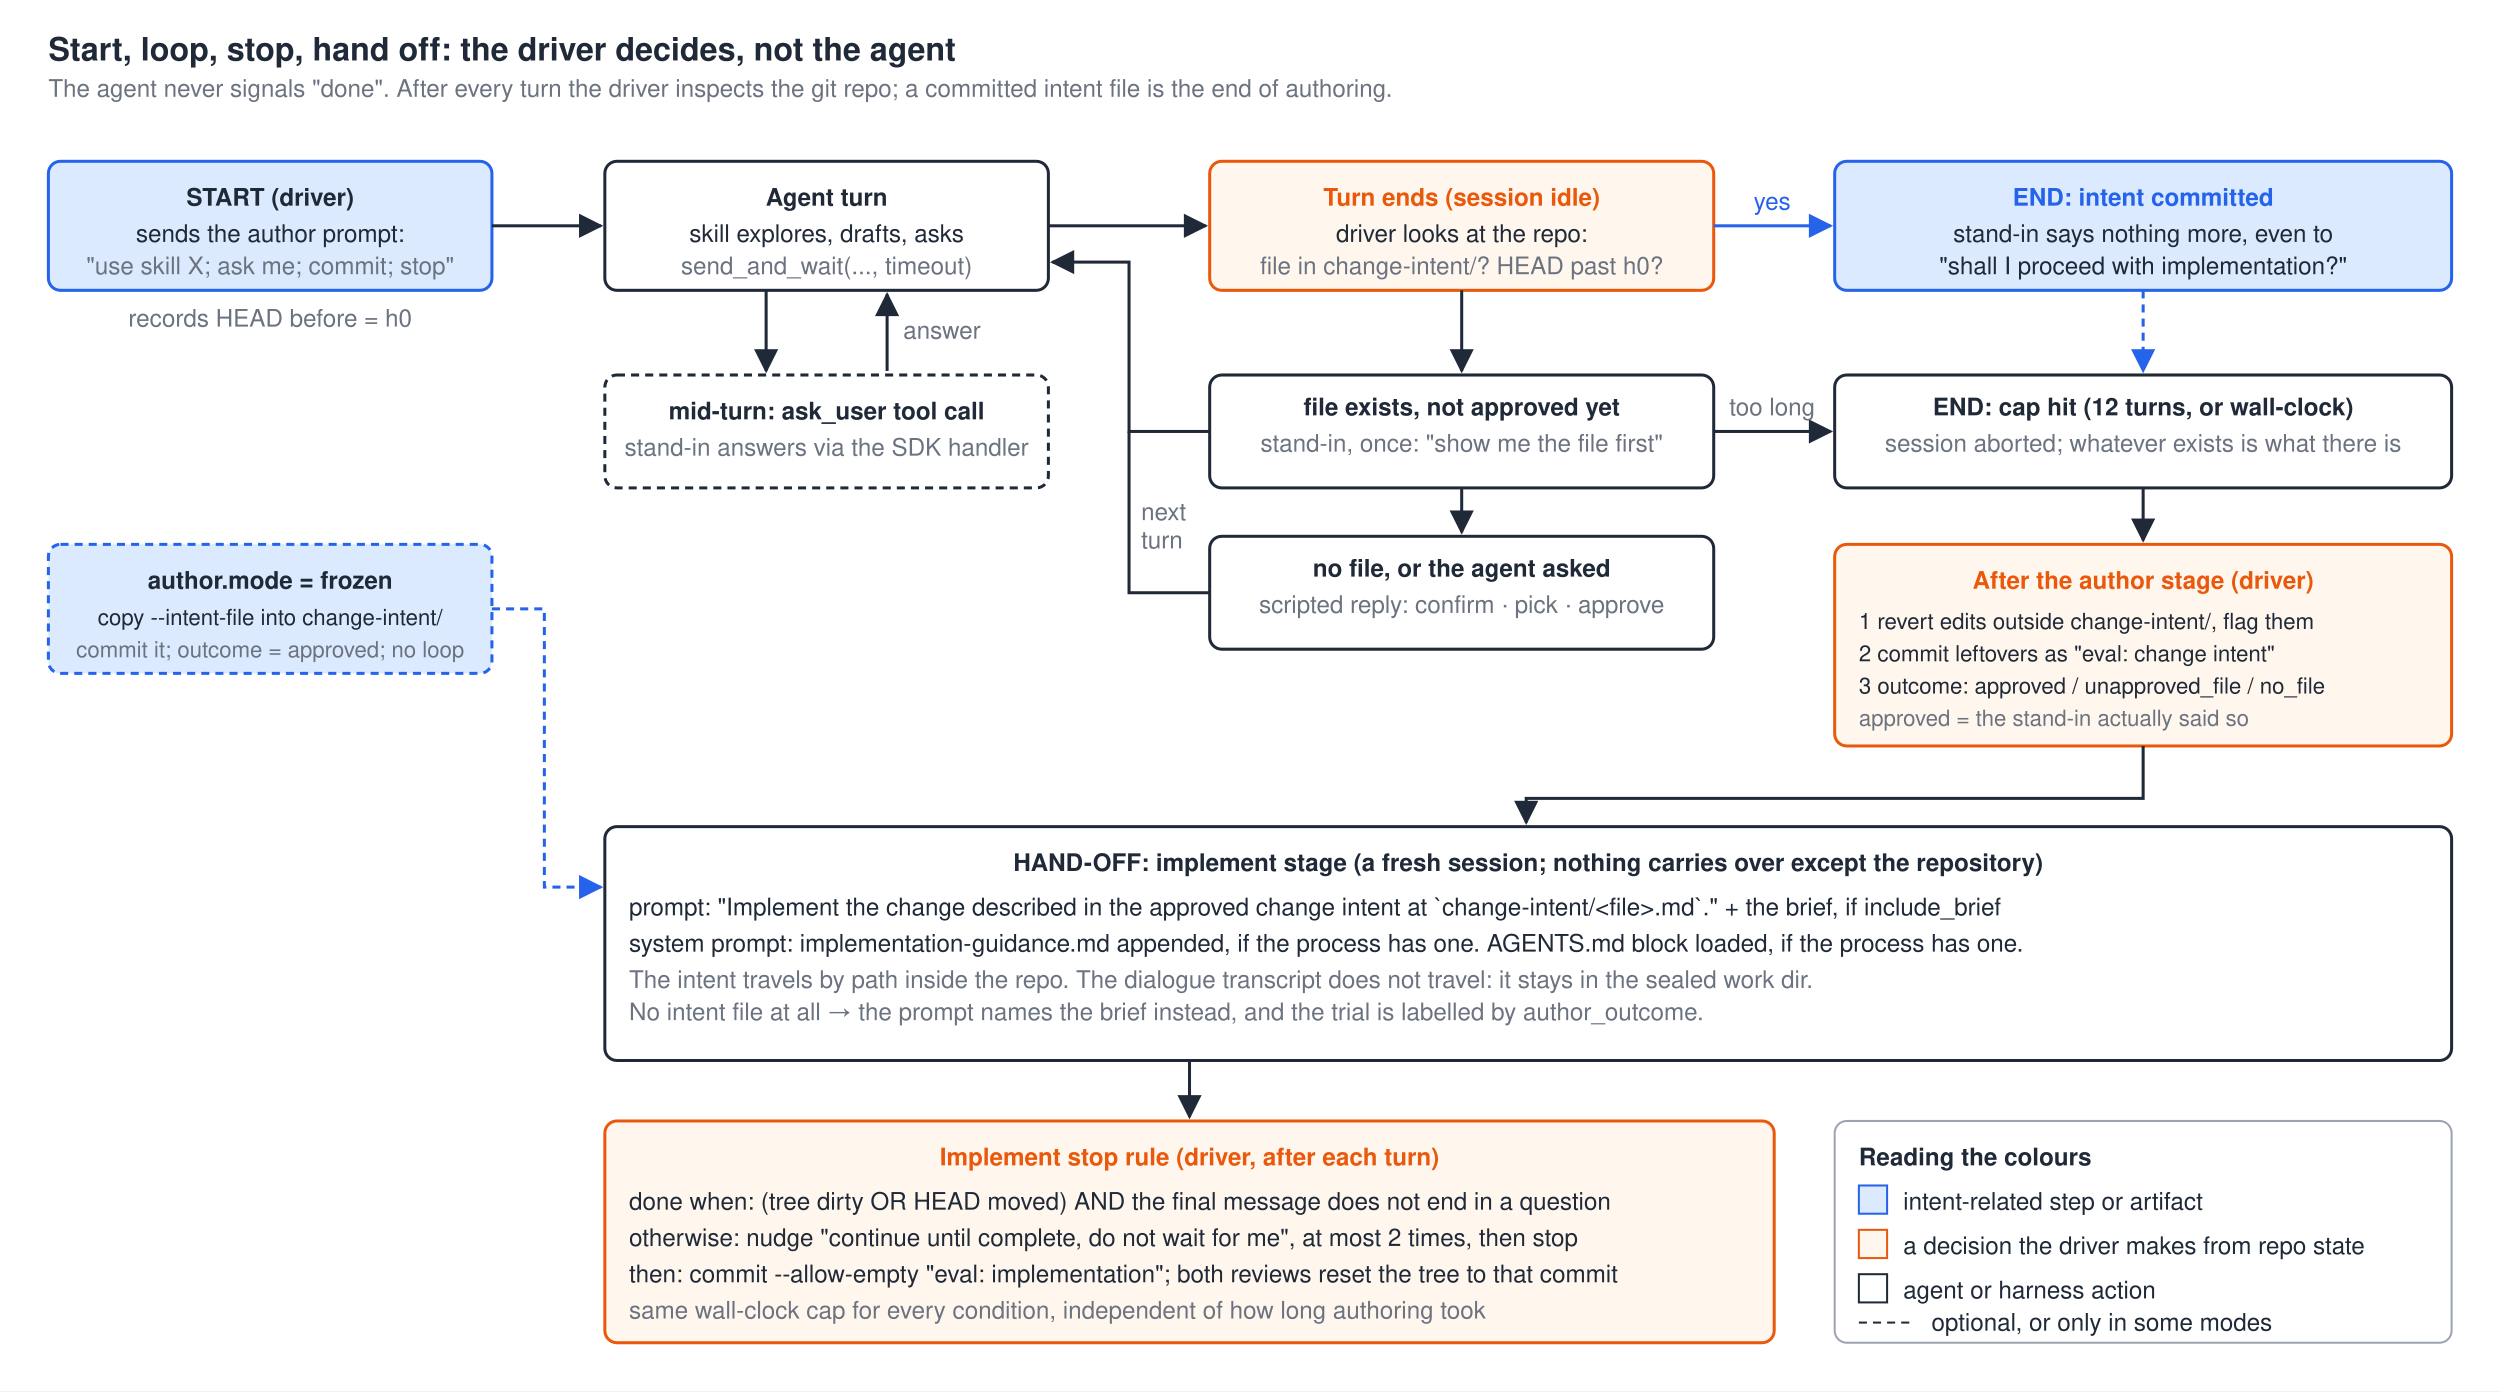
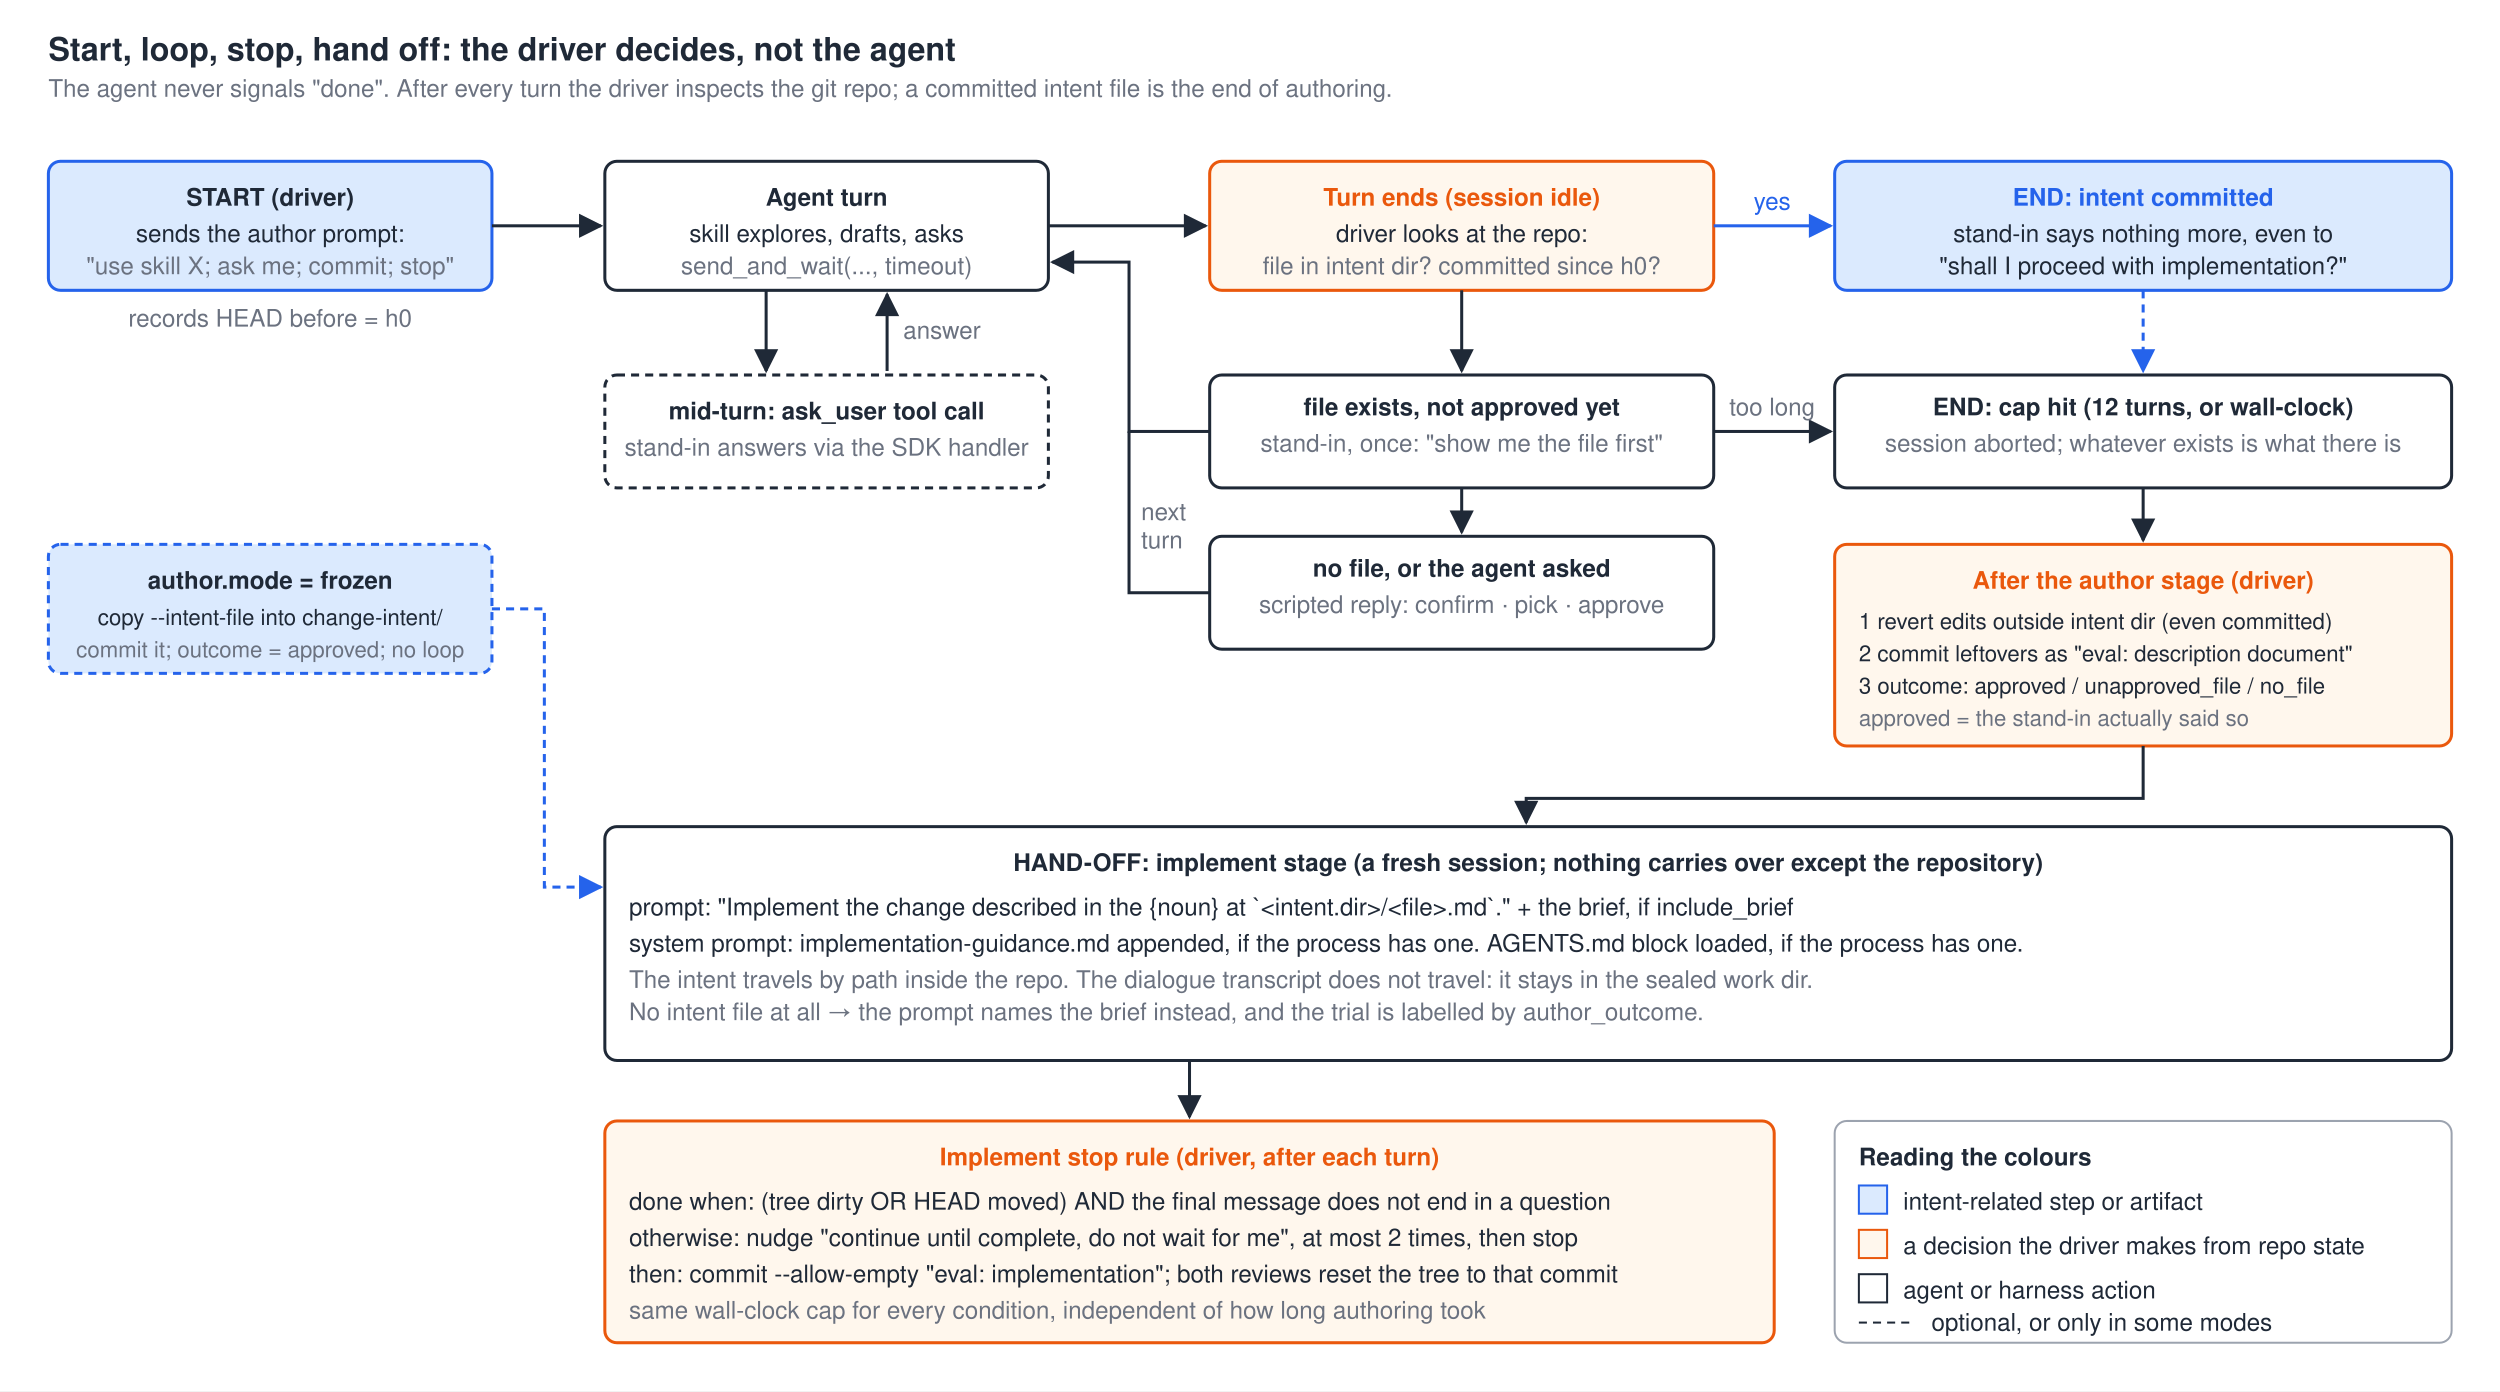
<svg xmlns="http://www.w3.org/2000/svg" viewBox="0 0 1240 690" width="1240" height="690" role="img" aria-label="How the author stage starts, loops with the stand-in, decides it is finished, and hands the committed intent to the implement stage, which has its own stopping rule.">
  <defs>
    <marker id="arrow" viewBox="0 0 10 10" refX="9" refY="5" markerWidth="8" markerHeight="8" orient="auto-start-reverse">
      <path d="M0,0 L10,5 L0,10 z" fill="#1f2937" />
    </marker>
    <marker id="arrow-blue" viewBox="0 0 10 10" refX="9" refY="5" markerWidth="8" markerHeight="8" orient="auto-start-reverse">
      <path d="M0,0 L10,5 L0,10 z" fill="#2563eb" />
    </marker>
  </defs>
  <rect width="1240" height="690" fill="#ffffff" />
  <g font-family="ui-sans-serif, system-ui, Helvetica, Arial" font-size="12" fill="#1f2937">
    <text x="24" y="30" font-size="16" font-weight="600">Start, loop, stop, hand off: the driver decides, not the agent</text>
    <text x="24" y="48" fill="#6b7280">The agent never signals "done". After every turn the driver inspects the git repo; a committed intent file is the end of authoring.</text>
    <rect x="24" y="80" width="220" height="64" rx="6" fill="#dbeafe" stroke="#2563eb" stroke-width="1.5" />
    <text x="134" y="102" text-anchor="middle" font-weight="600">START (driver)</text>
    <text x="134" y="120" text-anchor="middle">sends the author prompt:</text>
    <text x="134" y="136" text-anchor="middle" fill="#6b7280">"use skill X; ask me; commit; stop"</text>
    <text x="134" y="162" text-anchor="middle" fill="#6b7280">records HEAD before = h0</text>
    <rect x="300" y="80" width="220" height="64" rx="6" fill="#ffffff" stroke="#1f2937" stroke-width="1.5" />
    <text x="410" y="102" text-anchor="middle" font-weight="600">Agent turn</text>
    <text x="410" y="120" text-anchor="middle">skill explores, drafts, asks</text>
    <text x="410" y="136" text-anchor="middle" fill="#6b7280">send_and_wait(..., timeout)</text>
    <line x1="244" y1="112" x2="298" y2="112" stroke="#1f2937" stroke-width="1.5" marker-end="url(#arrow)" />
    <rect x="300" y="186" width="220" height="56" rx="6" fill="#ffffff" stroke="#1f2937" stroke-width="1.5" stroke-dasharray="4 3" />
    <text x="410" y="208" text-anchor="middle" font-weight="600">mid-turn: ask_user tool call</text>
    <text x="410" y="226" text-anchor="middle" fill="#6b7280">stand-in answers via the SDK handler</text>
    <line x1="380" y1="144" x2="380" y2="184" stroke="#1f2937" stroke-width="1.5" marker-end="url(#arrow)" />
    <line x1="440" y1="184" x2="440" y2="146" stroke="#1f2937" stroke-width="1.5" marker-end="url(#arrow)" />
    <text x="448" y="168" fill="#6b7280">answer</text>
    <rect x="600" y="80" width="250" height="64" rx="6" fill="#fff7ed" stroke="#ea580c" stroke-width="1.5" />
    <text x="725" y="102" text-anchor="middle" font-weight="600" fill="#ea580c">Turn ends (session idle)</text>
    <text x="725" y="120" text-anchor="middle">driver looks at the repo:</text>
-     <text x="725" y="136" text-anchor="middle" fill="#6b7280">file in change-intent/?   HEAD past h0?</text>
+     <text x="725" y="136" text-anchor="middle" fill="#6b7280">file in intent dir?  committed since h0?</text>
    <line x1="520" y1="112" x2="598" y2="112" stroke="#1f2937" stroke-width="1.5" marker-end="url(#arrow)" />
    <rect x="910" y="80" width="306" height="64" rx="6" fill="#dbeafe" stroke="#2563eb" stroke-width="1.5" />
    <text x="1063" y="102" text-anchor="middle" font-weight="600" fill="#2563eb">END: intent committed</text>
    <text x="1063" y="120" text-anchor="middle">stand-in says nothing more, even to</text>
    <text x="1063" y="136" text-anchor="middle">"shall I proceed with implementation?"</text>
    <line x1="850" y1="112" x2="908" y2="112" stroke="#2563eb" stroke-width="1.5" marker-end="url(#arrow-blue)" />
    <text x="879" y="104" text-anchor="middle" fill="#2563eb">yes</text>
    <rect x="600" y="186" width="250" height="56" rx="6" fill="#ffffff" stroke="#1f2937" stroke-width="1.5" />
    <text x="725" y="206" text-anchor="middle" font-weight="600">file exists, not approved yet</text>
    <text x="725" y="224" text-anchor="middle" fill="#6b7280">stand-in, once: "show me the file first"</text>
    <line x1="725" y1="144" x2="725" y2="184" stroke="#1f2937" stroke-width="1.5" marker-end="url(#arrow)" />
    <rect x="600" y="266" width="250" height="56" rx="6" fill="#ffffff" stroke="#1f2937" stroke-width="1.5" />
    <text x="725" y="286" text-anchor="middle" font-weight="600">no file, or the agent asked</text>
    <text x="725" y="304" text-anchor="middle" fill="#6b7280">scripted reply: confirm · pick · approve</text>
    <line x1="725" y1="242" x2="725" y2="264" stroke="#1f2937" stroke-width="1.5" marker-end="url(#arrow)" />
    <path d="M 600 214 L 560 214 L 560 130 L 522 130" fill="none" stroke="#1f2937" stroke-width="1.5" marker-end="url(#arrow)" />
    <path d="M 600 294 L 560 294 L 560 214" fill="none" stroke="#1f2937" stroke-width="1.5" />
    <text x="566" y="258" fill="#6b7280">next</text>
    <text x="566" y="272" fill="#6b7280">turn</text>
    <rect x="910" y="186" width="306" height="56" rx="6" fill="#ffffff" stroke="#1f2937" stroke-width="1.5" />
    <text x="1063" y="206" text-anchor="middle" font-weight="600">END: cap hit (12 turns, or wall-clock)</text>
    <text x="1063" y="224" text-anchor="middle" fill="#6b7280">session aborted; whatever exists is what there is</text>
    <line x1="850" y1="214" x2="908" y2="214" stroke="#1f2937" stroke-width="1.5" marker-end="url(#arrow)" />
    <text x="879" y="206" text-anchor="middle" fill="#6b7280">too long</text>
    <rect x="910" y="270" width="306" height="100" rx="6" fill="#fff7ed" stroke="#ea580c" stroke-width="1.5" />
    <text x="1063" y="292" text-anchor="middle" font-weight="600" fill="#ea580c">After the author stage (driver)</text>
    <g font-size="11">
-       <text x="922" y="312">1  revert edits outside change-intent/, flag them</text>
-       <text x="922" y="328">2  commit leftovers as "eval: change intent"</text>
+       <text x="922" y="312">1  revert edits outside intent dir (even committed)</text>
+       <text x="922" y="328">2  commit leftovers as "eval: description document"</text>
      <text x="922" y="344">3  outcome: approved / unapproved_file / no_file</text>
      <text x="922" y="360" fill="#6b7280">    approved = the stand-in actually said so</text>
    </g>
    <line x1="1063" y1="144" x2="1063" y2="184" stroke="#2563eb" stroke-width="1.5" marker-end="url(#arrow-blue)" stroke-dasharray="4 3" />
    <line x1="1063" y1="242" x2="1063" y2="268" stroke="#1f2937" stroke-width="1.5" marker-end="url(#arrow)" />
    <rect x="24" y="270" width="220" height="64" rx="6" fill="#dbeafe" stroke="#2563eb" stroke-width="1.5" stroke-dasharray="4 3" />
    <text x="134" y="292" text-anchor="middle" font-weight="600">author.mode = frozen</text>
    <text x="134" y="310" text-anchor="middle" font-size="11">copy --intent-file into change-intent/</text>
    <text x="134" y="326" text-anchor="middle" font-size="11" fill="#6b7280">commit it; outcome = approved; no loop</text>
    <path d="M 244 302 L 270 302 L 270 440 L 298 440" fill="none" stroke="#2563eb" stroke-width="1.5" stroke-dasharray="4 3" marker-end="url(#arrow-blue)" />
    <path d="M 1063 370 L 1063 396 L 757 396 L 757 408" fill="none" stroke="#1f2937" stroke-width="1.5" marker-end="url(#arrow)" />
    <rect x="300" y="410" width="916" height="116" rx="6" fill="#ffffff" stroke="#1f2937" stroke-width="1.5" />
    <text x="758" y="432" text-anchor="middle" font-weight="600">HAND-OFF: implement stage (a fresh session; nothing carries over except the repository)</text>
-     <text x="312" y="454">prompt:  "Implement the change described in the approved change intent at `change-intent/&lt;file&gt;.md`."   + the brief, if include_brief</text>
+     <text x="312" y="454">prompt:  "Implement the change described in the {noun} at `&lt;intent.dir&gt;/&lt;file&gt;.md`."   + the brief, if include_brief</text>
    <text x="312" y="472">system prompt:  implementation-guidance.md appended, if the process has one.   AGENTS.md block loaded, if the process has one.</text>
    <text x="312" y="490" fill="#6b7280">The intent travels by path inside the repo. The dialogue transcript does not travel: it stays in the sealed work dir.</text>
    <text x="312" y="506" fill="#6b7280">No intent file at all → the prompt names the brief instead, and the trial is labelled by author_outcome.</text>
    <rect x="300" y="556" width="580" height="110" rx="6" fill="#fff7ed" stroke="#ea580c" stroke-width="1.5" />
    <text x="590" y="578" text-anchor="middle" font-weight="600" fill="#ea580c">Implement stop rule (driver, after each turn)</text>
    <text x="312" y="600">done when:  (tree dirty OR HEAD moved)  AND  the final message does not end in a question</text>
    <text x="312" y="618">otherwise:  nudge "continue until complete, do not wait for me", at most 2 times, then stop</text>
    <text x="312" y="636">then:  commit --allow-empty "eval: implementation"; both reviews reset the tree to that commit</text>
    <text x="312" y="654" fill="#6b7280">same wall-clock cap for every condition, independent of how long authoring took</text>
    <line x1="590" y1="526" x2="590" y2="554" stroke="#1f2937" stroke-width="1.5" marker-end="url(#arrow)" />
    <rect x="910" y="556" width="306" height="110" rx="6" fill="#ffffff" stroke="#9ca3af" />
    <text x="922" y="578" font-weight="600">Reading the colours</text>
    <rect x="922" y="588" width="14" height="14" fill="#dbeafe" stroke="#2563eb" />
    <text x="944" y="600">intent-related step or artifact</text>
    <rect x="922" y="610" width="14" height="14" fill="#fff7ed" stroke="#ea580c" />
    <text x="944" y="622">a decision the driver makes from repo state</text>
    <rect x="922" y="632" width="14" height="14" fill="#ffffff" stroke="#1f2937" />
    <text x="944" y="644">agent or harness action</text>
    <line x1="922" y1="656" x2="950" y2="656" stroke="#1f2937" stroke-dasharray="4 3" />
    <text x="958" y="660">optional, or only in some modes</text>
  </g>
</svg>
